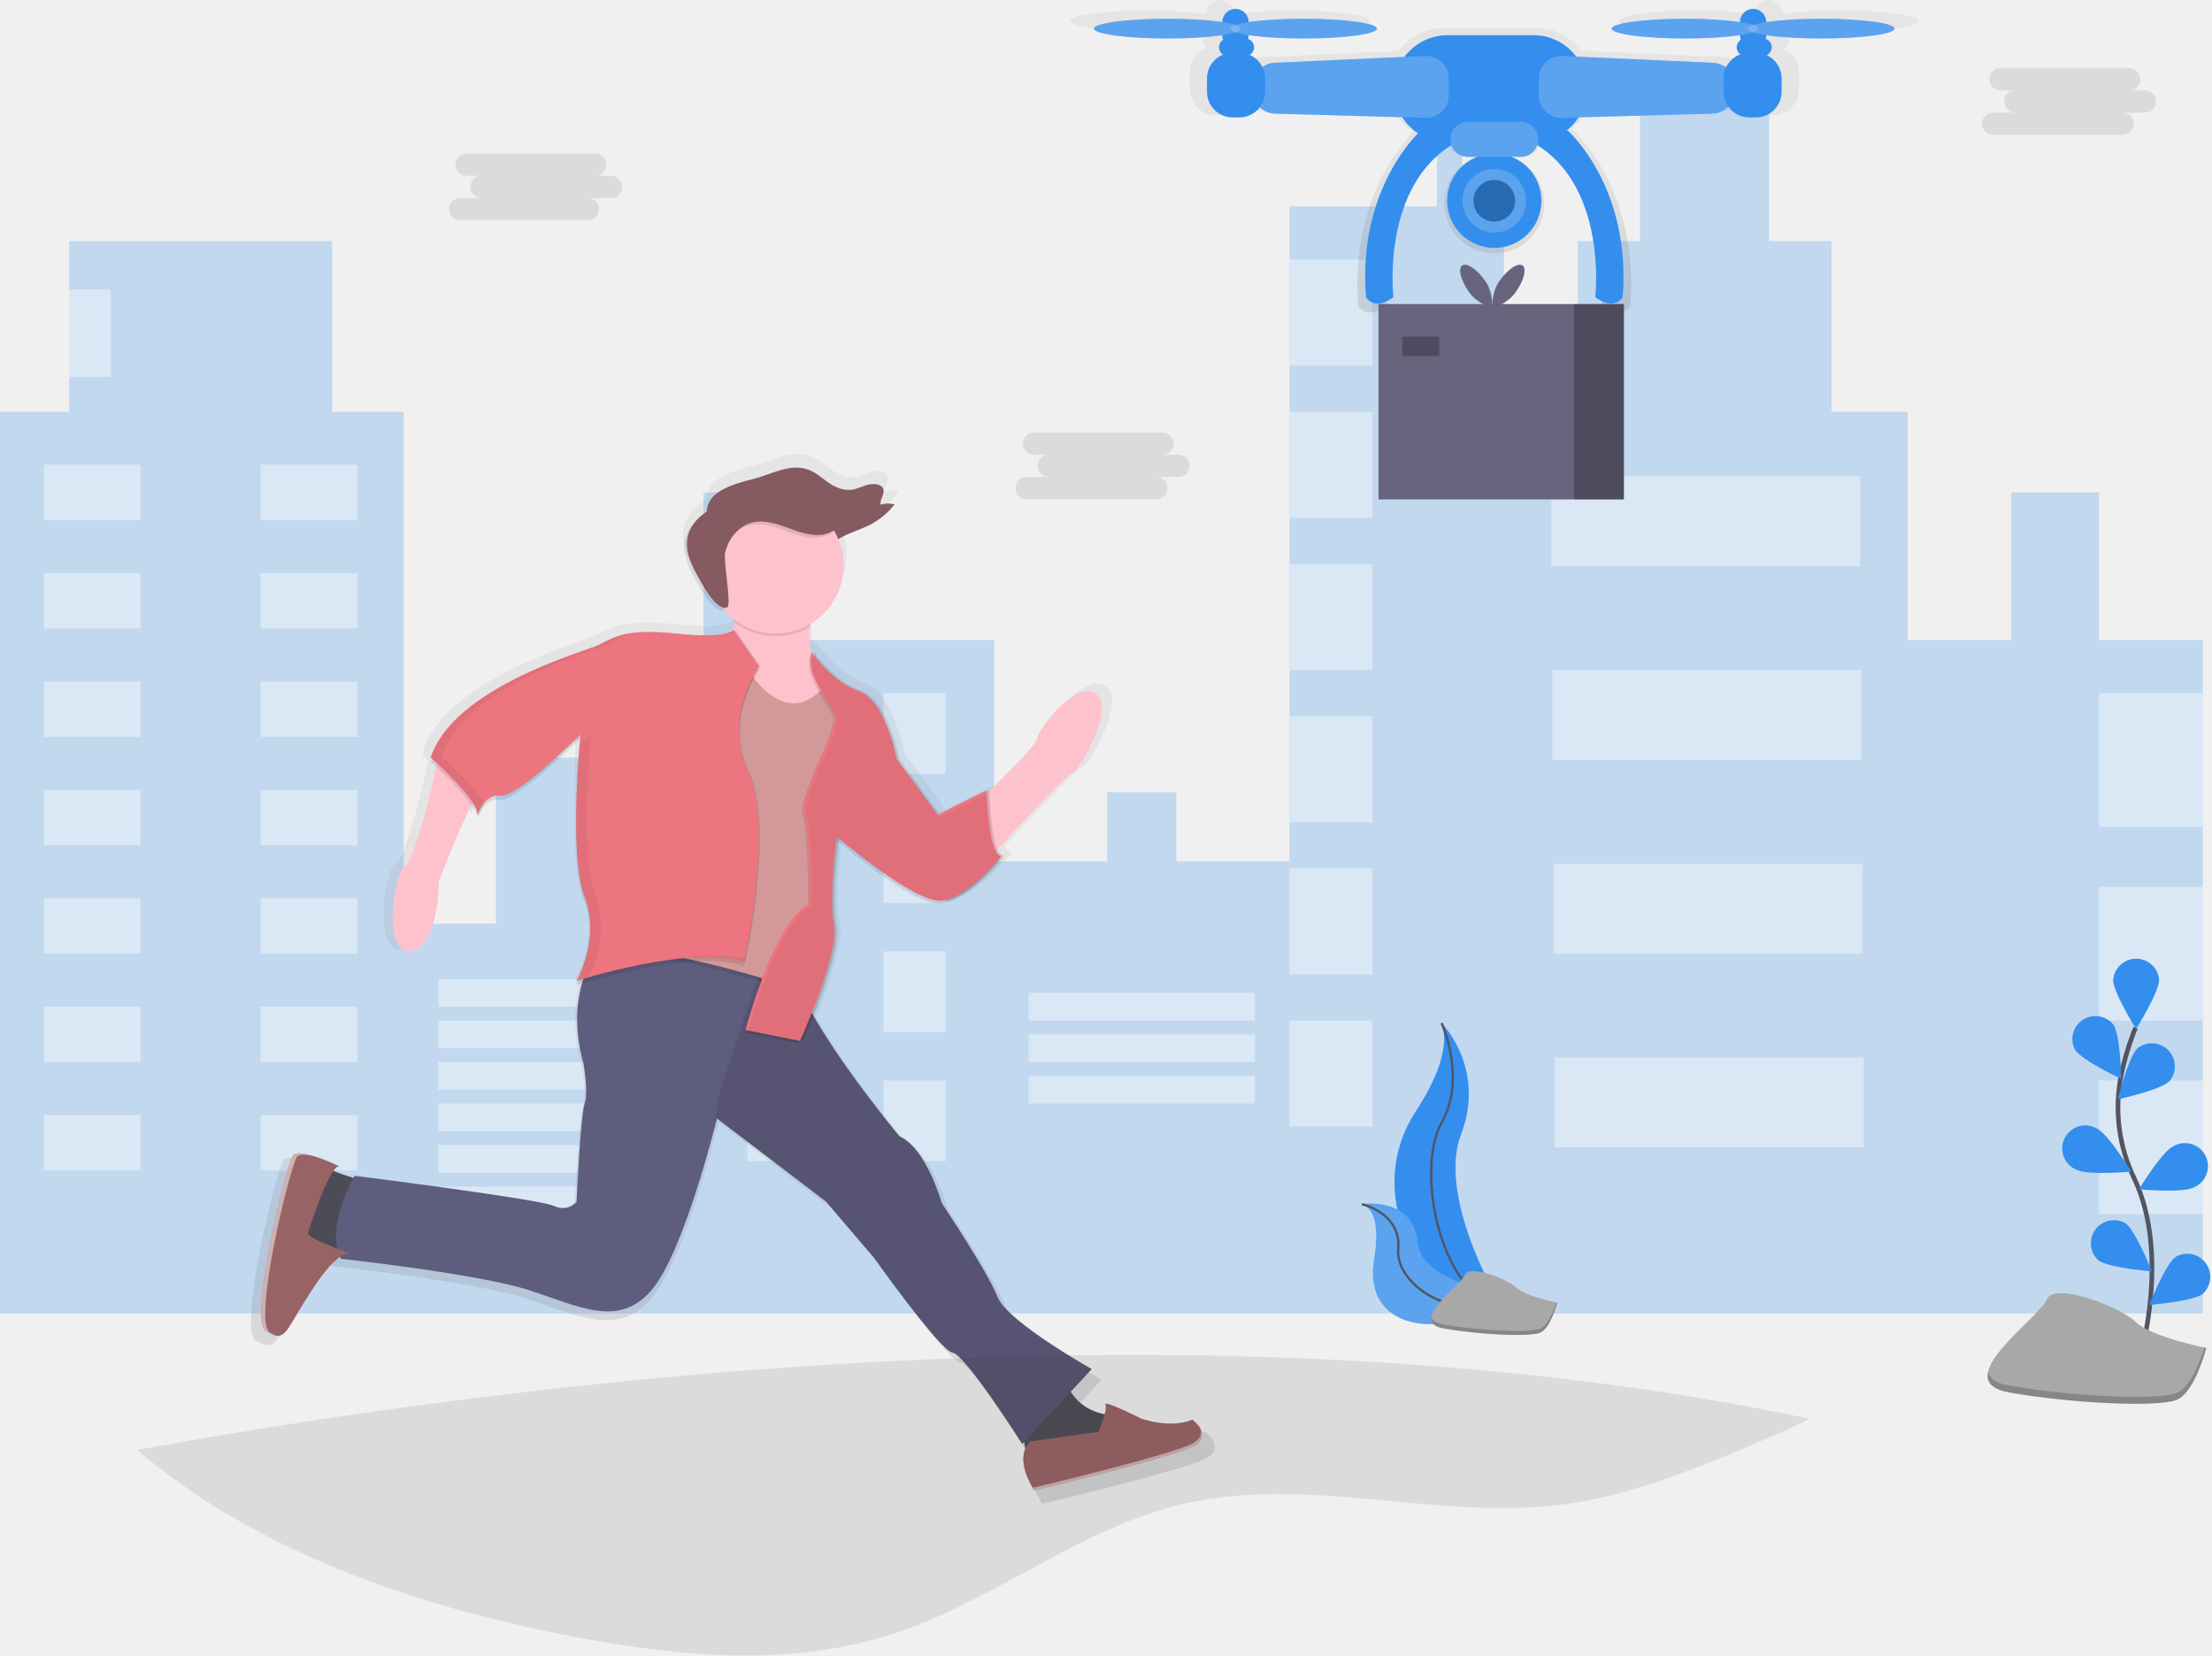
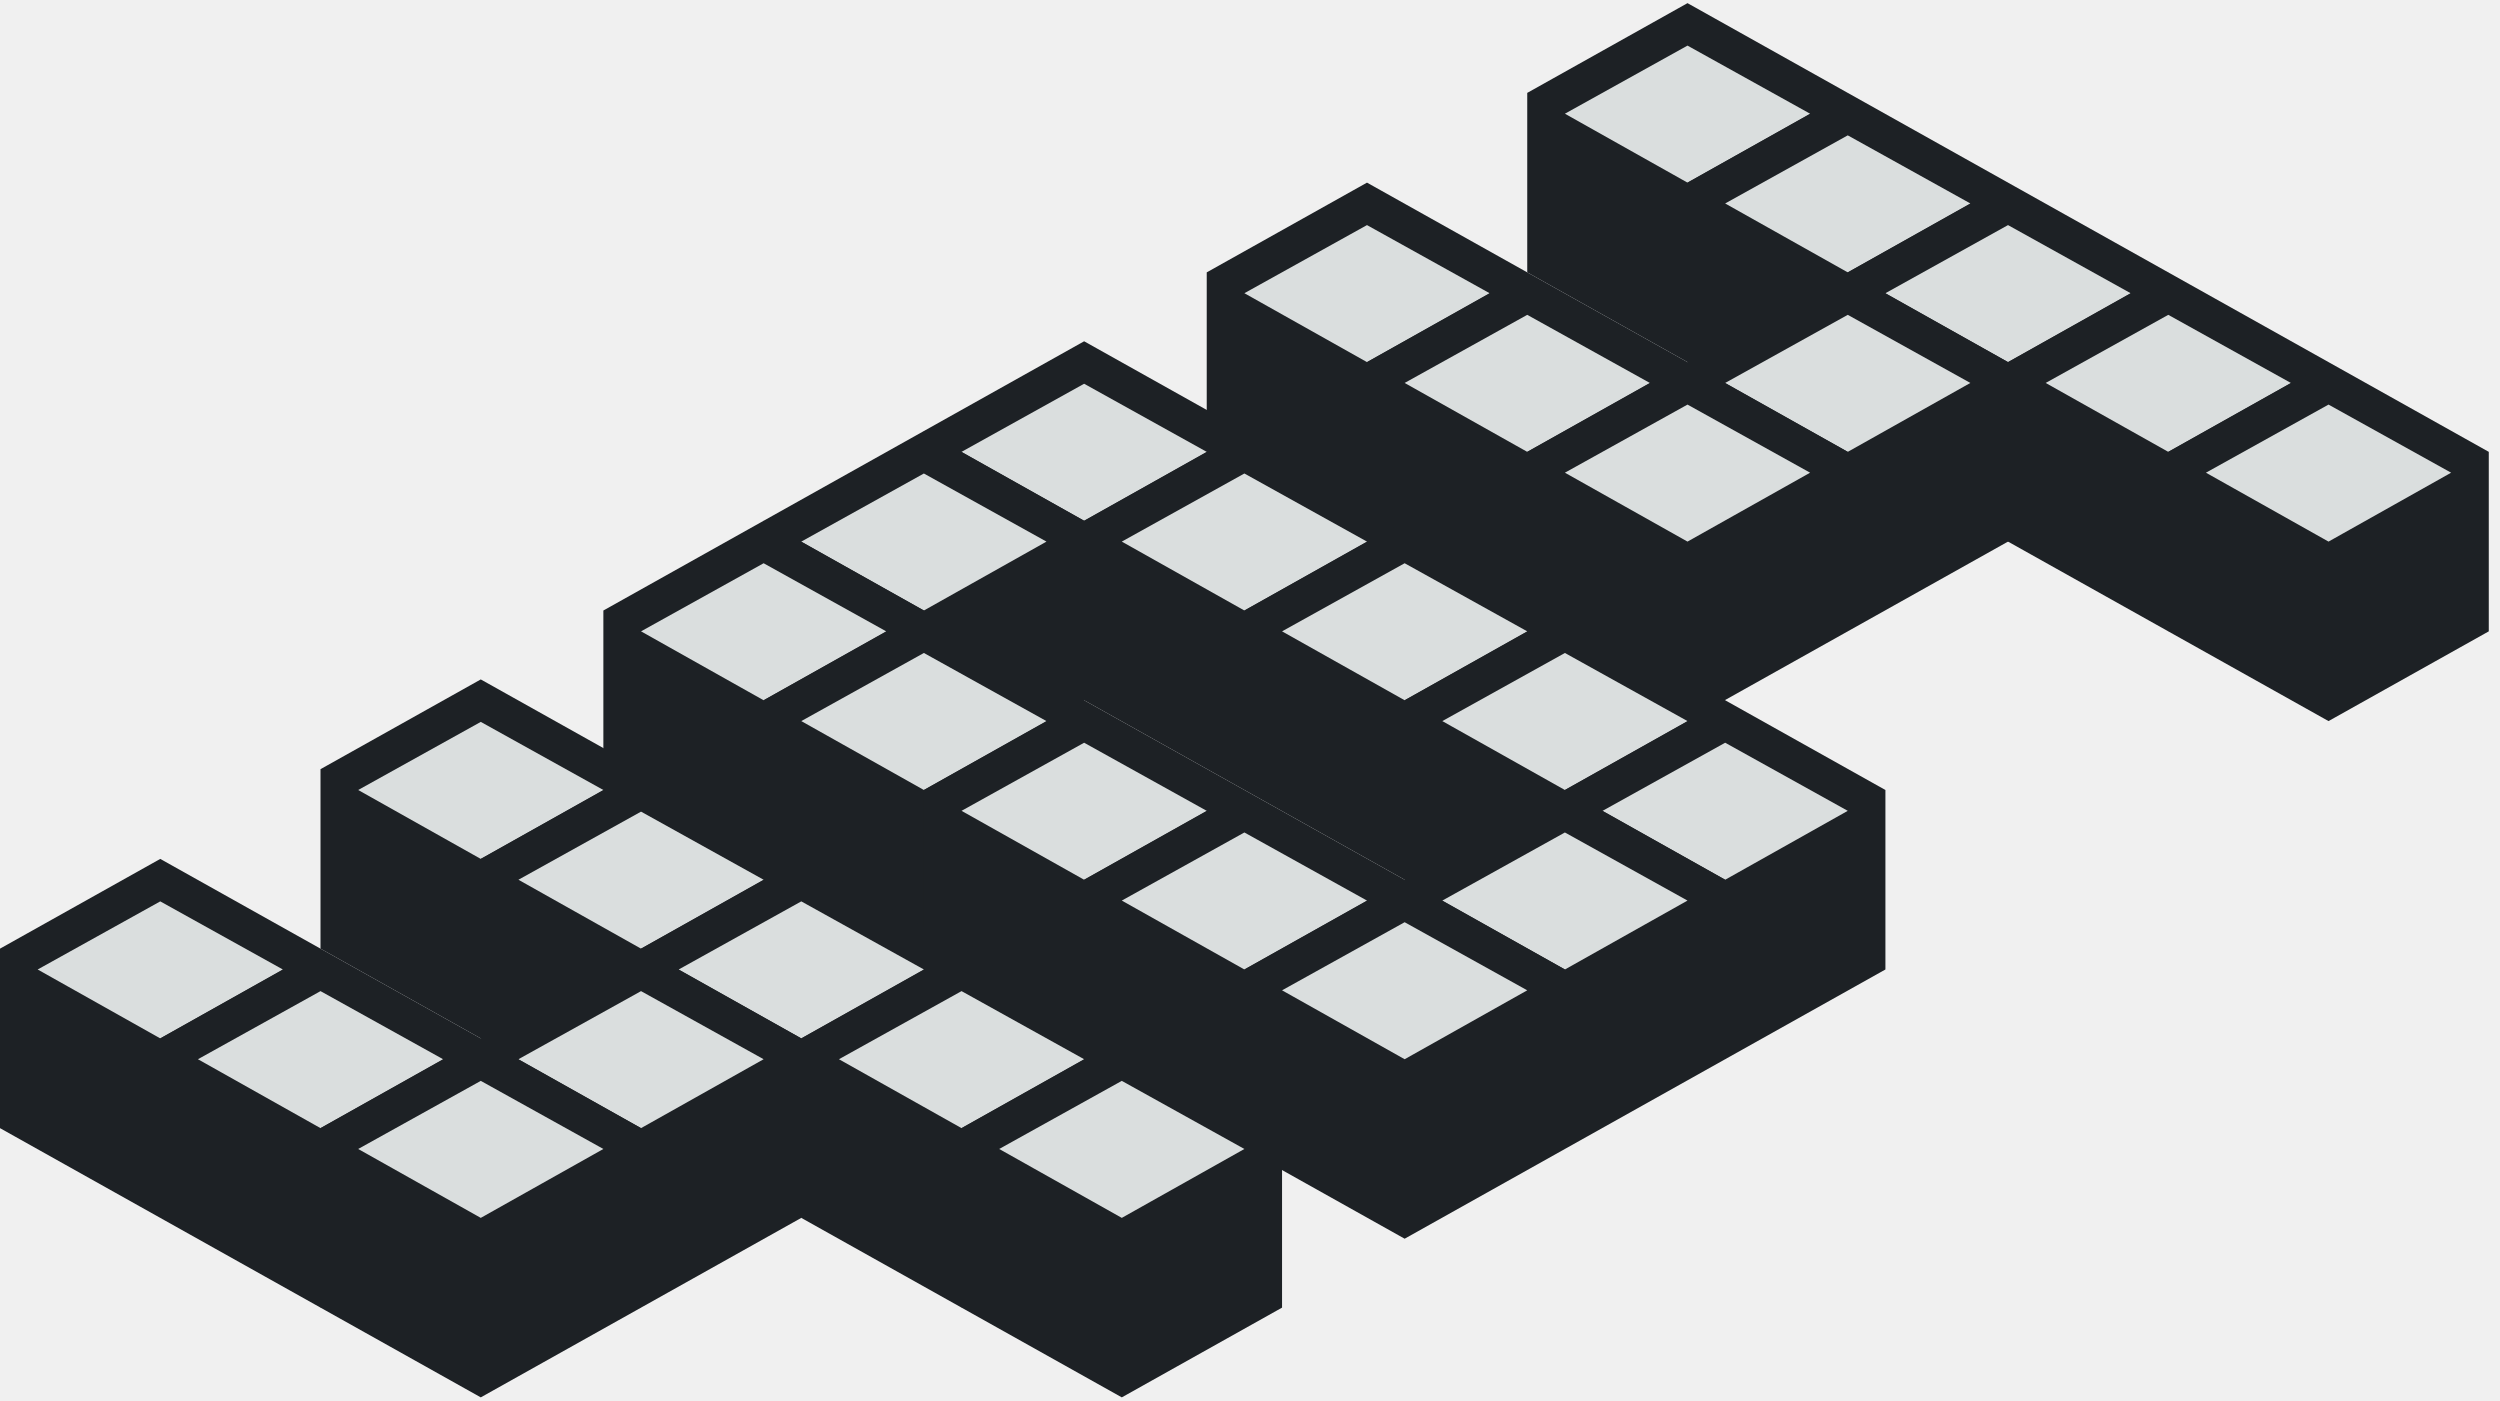
- <svg xmlns="http://www.w3.org/2000/svg" xmlns:xlink="http://www.w3.org/1999/xlink" id="26c346b9-da0c-4941-90c9-e7f7f9ba5ac3" data-name="Layer 1" width="958.98" height="717.78" viewBox="0 0 958.98 717.78">
-   <defs>
-     <linearGradient id="4ef13be0-8e55-4463-b812-64152197208f" x1="768.34" y1="226.6" x2="768.34" y2="91.11" gradientUnits="userSpaceOnUse">
-       <stop offset="0" stop-color="gray" stop-opacity="0.25" />
-       <stop offset="0.54" stop-color="gray" stop-opacity="0.12" />
-       <stop offset="1" stop-color="gray" stop-opacity="0.1" />
-     </linearGradient>
-     <linearGradient id="5bed69c4-1e02-4930-aaf9-54950fab6759" x1="324.42" y1="444.93" x2="324.42" y2="444.59" xlink:href="#4ef13be0-8e55-4463-b812-64152197208f" />
-     <linearGradient id="a88837d3-ccd3-4ab3-a7ec-270b2797a153" x1="437.75" y1="743.35" x2="437.75" y2="288.01" xlink:href="#4ef13be0-8e55-4463-b812-64152197208f" />
-   </defs>
-   <polygon points="910 277.53 910 213.53 872 213.53 872 277.53 827 277.53 827 178.53 794 178.53 794 104.53 767 104.53 767 28.53 711 28.53 711 104.53 684 104.53 684 178.53 652 178.53 652 89.53 634 89.53 634 44.53 623 44.53 623 89.53 559 89.53 559 373.53 510 373.53 510 343.53 480 343.53 480 373.53 431 373.53 431 277.53 343 277.53 343 213.53 305 213.53 305 277.53 303 277.53 303 400.53 263 400.53 263 328.53 215 328.53 215 400.53 175 400.53 175 178.53 144 178.53 144 104.53 30 104.53 30 178.53 0 178.53 0 569.53 175 569.53 303 569.53 431 569.53 559 569.53 652 569.53 827 569.53 955 569.53 955 277.53 910 277.53" fill="#348eed" opacity="0.25" />
-   <rect x="19" y="201.53" width="42" height="24" fill="#fff" opacity="0.4" />
-   <rect x="233.51" y="292.64" width="42" height="24" transform="translate(388.51 518.17) rotate(-180)" fill="#fff" opacity="0.4" />
-   <rect x="19" y="248.53" width="42" height="24" fill="#fff" opacity="0.4" />
-   <rect x="233.51" y="339.64" width="42" height="24" transform="translate(388.51 612.17) rotate(-180)" fill="#fff" opacity="0.4" />
-   <rect x="19" y="295.53" width="42" height="24" fill="#fff" opacity="0.4" />
-   <rect x="233.51" y="386.64" width="42" height="24" transform="translate(388.51 706.17) rotate(-180)" fill="#fff" opacity="0.4" />
-   <rect x="19" y="342.53" width="42" height="24" fill="#fff" opacity="0.4" />
-   <rect x="233.51" y="433.64" width="42" height="24" transform="translate(388.51 800.17) rotate(-180)" fill="#fff" opacity="0.4" />
-   <rect x="19" y="389.53" width="42" height="24" fill="#fff" opacity="0.4" />
-   <rect x="233.51" y="480.64" width="42" height="24" transform="translate(388.51 894.17) rotate(-180)" fill="#fff" opacity="0.4" />
-   <rect x="19" y="436.53" width="42" height="24" fill="#fff" opacity="0.4" />
-   <rect x="233.51" y="527.64" width="42" height="24" transform="translate(388.51 988.17) rotate(-180)" fill="#fff" opacity="0.4" />
-   <rect x="19" y="483.53" width="42" height="24" fill="#fff" opacity="0.4" />
-   <rect x="233.51" y="574.64" width="42" height="24" transform="translate(388.51 1082.17) rotate(-180)" fill="#fff" opacity="0.4" />
-   <rect x="190" y="424.53" width="98" height="12" fill="#fff" opacity="0.4" />
-   <rect x="190" y="442.53" width="98" height="12" fill="#fff" opacity="0.4" />
-   <rect x="190" y="460.53" width="98" height="12" fill="#fff" opacity="0.4" />
-   <rect x="446" y="430.53" width="98" height="12" fill="#fff" opacity="0.4" />
-   <rect x="446" y="448.53" width="98" height="12" fill="#fff" opacity="0.4" />
-   <rect x="446" y="466.53" width="98" height="12" fill="#fff" opacity="0.4" />
-   <rect x="190" y="478.53" width="98" height="12" fill="#fff" opacity="0.4" />
-   <rect x="190" y="496.53" width="98" height="12" fill="#fff" opacity="0.4" />
-   <rect x="190" y="514.53" width="98" height="12" fill="#fff" opacity="0.4" />
-   <rect x="324" y="300.53" width="27" height="35" fill="#fff" opacity="0.4" />
-   <rect x="503.51" y="391.64" width="27" height="35" transform="translate(913.51 727.17) rotate(-180)" fill="#fff" opacity="0.4" />
-   <rect x="324" y="356.53" width="27" height="35" fill="#fff" opacity="0.4" />
-   <rect x="503.51" y="447.64" width="27" height="35" transform="translate(913.51 839.17) rotate(-180)" fill="#fff" opacity="0.4" />
-   <rect x="324" y="412.53" width="27" height="35" fill="#fff" opacity="0.4" />
-   <rect x="503.51" y="503.64" width="27" height="35" transform="translate(913.51 951.17) rotate(-180)" fill="#fff" opacity="0.4" />
-   <rect x="324" y="468.53" width="27" height="35" fill="#fff" opacity="0.4" />
-   <rect x="503.51" y="559.64" width="27" height="35" transform="translate(913.51 1063.17) rotate(-180)" fill="#fff" opacity="0.4" />
-   <rect x="559" y="112.53" width="36" height="46" fill="#fff" opacity="0.4" />
-   <rect x="559" y="178.53" width="36" height="46" fill="#fff" opacity="0.4" />
-   <rect x="559" y="244.53" width="36" height="46" fill="#fff" opacity="0.4" />
-   <rect x="559" y="310.53" width="36" height="46" fill="#fff" opacity="0.4" />
-   <rect x="559" y="376.53" width="36" height="46" fill="#fff" opacity="0.4" />
-   <rect x="559" y="442.53" width="36" height="46" fill="#fff" opacity="0.4" />
-   <rect x="672.5" y="206.53" width="134" height="39" fill="#fff" opacity="0.4" />
-   <rect x="673" y="290.53" width="134" height="39" fill="#fff" opacity="0.4" />
-   <rect x="673.5" y="374.53" width="134" height="39" fill="#fff" opacity="0.4" />
-   <rect x="674" y="458.53" width="134" height="39" fill="#fff" opacity="0.4" />
-   <rect x="30" y="125.53" width="18" height="38" fill="#fff" opacity="0.4" />
-   <rect x="910" y="300.53" width="45" height="58" fill="#fff" opacity="0.4" />
-   <rect x="910" y="384.53" width="45" height="58" fill="#fff" opacity="0.4" />
-   <rect x="910" y="468.53" width="45" height="58" fill="#fff" opacity="0.4" />
-   <path d="M385.19,167.32h-6.88a4.82,4.82,0,1,0,0-9.63H322.58a4.82,4.82,0,0,0,0,9.63h6.88a4.82,4.82,0,1,0,0,9.63h-9.63a4.82,4.82,0,0,0,0,9.63h55.73a4.82,4.82,0,0,0,0-9.63h9.63a4.82,4.82,0,1,0,0-9.63Z" transform="translate(-120.51 -91.11)" fill="#252223" opacity="0.1" />
-   <path d="M631.19,288.32h-6.88a4.82,4.82,0,1,0,0-9.63H568.58a4.82,4.82,0,0,0,0,9.63h6.88a4.82,4.82,0,1,0,0,9.63h-9.63a4.82,4.82,0,1,0,0,9.63h55.73a4.82,4.82,0,1,0,0-9.63h9.63a4.82,4.82,0,1,0,0-9.63Z" transform="translate(-120.51 -91.11)" fill="#252223" opacity="0.1" />
-   <path d="M1050.19,130.32h-6.88a4.82,4.82,0,1,0,0-9.63H987.58a4.82,4.82,0,0,0,0,9.63h6.88a4.82,4.82,0,1,0,0,9.63h-9.63a4.82,4.82,0,1,0,0,9.63h55.73a4.82,4.82,0,1,0,0-9.63h9.63a4.82,4.82,0,1,0,0-9.63Z" transform="translate(-120.51 -91.11)" fill="#252223" opacity="0.1" />
-   <path d="M918.56,95.65a181.12,181.12,0,0,0-25.21,1.52h0a6,6,0,0,0-12.1,0h0a181.12,181.12,0,0,0-25.21-1.52c-18.65,0-33.78,2-33.78,4.54s15.12,4.54,33.78,4.54a181.12,181.12,0,0,0,25.21-1.52h0a6,6,0,0,0,.39,2.13,4,4,0,0,0-.4,6.53,11.17,11.17,0,0,0-6.63,6.1,10.33,10.33,0,0,0-5.8-2.11L806,113.06a24.54,24.54,0,0,0-19.67-9.85H746.79a24.54,24.54,0,0,0-19.78,10l-59.66,2.67a10.33,10.33,0,0,0-5.43,1.83,11.17,11.17,0,0,0-5.81-5.58,4,4,0,0,0-.95-7.19,6,6,0,0,0,.25-1.73h0a181.11,181.11,0,0,0,25.21,1.52c18.65,0,33.78-2,33.78-4.54s-15.12-4.54-33.78-4.54a181.12,181.12,0,0,0-25.21,1.52h0a6,6,0,0,0-6-6h0a6,6,0,0,0-6,6h0a181.12,181.12,0,0,0-25.21-1.52c-18.65,0-33.78,2-33.78,4.54s15.12,4.54,33.78,4.54a181.12,181.12,0,0,0,25.21-1.52h0a6,6,0,0,0,.39,2.13,4,4,0,0,0-.24,6.66,11.14,11.14,0,0,0-7.21,10.41v7.46A11.14,11.14,0,0,0,647.4,141h4.43a11.11,11.11,0,0,0,8.93-4.5,10.33,10.33,0,0,0,6.76,2.77l58.5,1.64a24.7,24.7,0,0,0,7.25,7.39c-5.6,5.69-27.44,30.92-23.92,75.38,0,0,3.53,6.55,12.6,0,0,0-5.8-49.54,26.67-69.94a8.06,8.06,0,0,0,7.61,5.41h4.15a21.68,21.68,0,1,0,15.91,0h4.15a8.06,8.06,0,0,0,7.61-5.41c32.47,20.4,26.67,69.94,26.67,69.94,9.07,6.55,12.6,0,12.6,0,4-50.92-25.21-76.62-25.21-76.62h-.53a24.7,24.7,0,0,0,5.48-6.06l61.58-1.72a10.34,10.34,0,0,0,7.05-3,11.12,11.12,0,0,0,9.14,4.78h4.43a11.14,11.14,0,0,0,11.14-11.14v-7.46a11.14,11.14,0,0,0-6.6-10.17,4,4,0,0,0-.72-7.31,6,6,0,0,0,.25-1.73h0a181.11,181.11,0,0,0,25.21,1.52c18.65,0,33.78-2,33.78-4.54S937.22,95.65,918.56,95.65Z" transform="translate(-120.51 -91.11)" fill="url(#4ef13be0-8e55-4463-b812-64152197208f)" />
-   <circle cx="647.83" cy="87.06" r="20.44" fill="#348eed" />
-   <circle cx="647.83" cy="87.06" r="13.79" fill="#348eed" />
-   <circle cx="647.83" cy="87.06" r="13.79" fill="#f5f5f5" opacity="0.2" />
-   <circle cx="647.83" cy="87.06" r="9.03" fill="#348eed" />
-   <circle cx="647.83" cy="87.06" r="9.03" opacity="0.25" />
-   <path d="M736.48,147.74S708.91,172,712.71,220c0,0,3.33,6.18,11.89,0,0,0-7.13-60.86,40.41-72.27Z" transform="translate(-120.51 -91.11)" fill="#348eed" />
-   <path d="M800.19,147.74S827.77,172,824,220c0,0-3.33,6.18-11.89,0,0,0,7.13-60.86-40.41-72.27Z" transform="translate(-120.51 -91.11)" fill="#348eed" />
-   <rect x="604.32" y="15.26" width="83.68" height="46.36" rx="23.18" ry="23.18" fill="#348eed" />
-   <path d="M738.54,142.22l-65.29-1.83a9.79,9.79,0,0,1-9.52-9.79V128.1a9.79,9.79,0,0,1,9.35-9.78l65.29-2.93a9.79,9.79,0,0,1,10.23,9.78v7.27A9.79,9.79,0,0,1,738.54,142.22Z" transform="translate(-120.51 -91.11)" fill="#348eed" />
-   <path d="M797.66,142.22l65.29-1.83a9.79,9.79,0,0,0,9.52-9.79V128.1a9.79,9.79,0,0,0-9.35-9.78l-65.29-2.93a9.79,9.79,0,0,0-10.23,9.78v7.27A9.79,9.79,0,0,0,797.66,142.22Z" transform="translate(-120.51 -91.11)" fill="#348eed" />
-   <path d="M738.54,142.22l-65.29-1.83a9.79,9.79,0,0,1-9.52-9.79V128.1a9.79,9.79,0,0,1,9.35-9.78l65.29-2.93a9.79,9.79,0,0,1,10.23,9.78v7.27A9.79,9.79,0,0,1,738.54,142.22Z" transform="translate(-120.51 -91.11)" fill="#f5f5f5" opacity="0.2" />
-   <path d="M797.66,142.22l65.29-1.83a9.79,9.79,0,0,0,9.52-9.79V128.1a9.79,9.79,0,0,0-9.35-9.78l-65.29-2.93a9.79,9.79,0,0,0-10.23,9.78v7.27A9.79,9.79,0,0,0,797.66,142.22Z" transform="translate(-120.51 -91.11)" fill="#f5f5f5" opacity="0.2" />
-   <rect x="523.26" y="22.87" width="25.2" height="28.05" rx="11.17" ry="11.17" fill="#348eed" />
-   <rect x="747.2" y="22.87" width="25.2" height="28.05" rx="11.17" ry="11.17" fill="#348eed" />
-   <rect x="528.49" y="16.69" width="15.21" height="7.61" rx="3.8" ry="3.8" fill="#348eed" />
-   <rect x="529.92" y="3.85" width="11.41" height="17.12" rx="5.71" ry="5.71" fill="#348eed" />
-   <ellipse cx="506.14" cy="12.41" rx="31.86" ry="4.28" fill="#348eed" />
-   <ellipse cx="565.1" cy="12.41" rx="31.86" ry="4.28" fill="#348eed" />
-   <rect x="752.9" y="16.69" width="15.21" height="7.61" rx="3.8" ry="3.8" fill="#348eed" />
-   <rect x="754.33" y="3.85" width="11.41" height="17.12" rx="5.71" ry="5.71" fill="#348eed" />
-   <ellipse cx="730.56" cy="12.41" rx="31.86" ry="4.28" fill="#348eed" />
-   <ellipse cx="789.51" cy="12.41" rx="31.86" ry="4.28" fill="#348eed" />
-   <ellipse cx="506.14" cy="12.41" rx="31.86" ry="4.28" fill="#f5f5f5" opacity="0.2" />
-   <ellipse cx="565.1" cy="12.41" rx="31.86" ry="4.28" fill="#f5f5f5" opacity="0.2" />
-   <ellipse cx="730.56" cy="12.41" rx="31.86" ry="4.28" fill="#f5f5f5" opacity="0.2" />
-   <ellipse cx="789.51" cy="12.41" rx="31.86" ry="4.28" fill="#f5f5f5" opacity="0.2" />
-   <rect x="628.81" y="52.82" width="38.04" height="15.21" rx="7.61" ry="7.61" fill="#348eed" />
-   <rect x="628.81" y="52.82" width="38.04" height="15.21" rx="7.61" ry="7.61" fill="#f5f5f5" opacity="0.2" />
-   <polygon points="682.36 131.85 597.65 131.85 597.65 216.56 682.36 216.56 704 216.56 704 131.85 682.36 131.85" fill="#67647e" />
-   <rect x="682.36" y="131.85" width="21.65" height="84.71" opacity="0.25" />
-   <rect x="608" y="145.97" width="16" height="8.47" opacity="0.25" />
-   <path d="M764.45,213c3.6,5.1,3,11.67,3,11.67s-6.38-1.69-10-6.79-5-10.32-3-11.67S760.85,207.89,764.45,213Z" transform="translate(-120.51 -91.11)" fill="#67647e" />
-   <path d="M770.54,213c-3.6,5.1-3,11.67-3,11.67s6.38-1.69,10-6.79,5-10.32,3-11.67S774.14,207.89,770.54,213Z" transform="translate(-120.51 -91.11)" fill="#67647e" />
-   <path d="M324.48,444.59l-.11.34A2,2,0,0,0,324.48,444.59Z" transform="translate(-120.51 -91.11)" fill="url(#5bed69c4-1e02-4930-aaf9-54950fab6759)" />
-   <path d="M646.39,721.2c.07-.1.14-.19.19-.29l.11-.21c.05-.1.11-.19.15-.29l.08-.21c0-.1.08-.2.11-.3s0-.13.05-.2.05-.2.07-.31,0-.12,0-.19,0-.21,0-.32,0-.11,0-.17,0-.22,0-.33,0-.1,0-.15,0-.23,0-.34l0-.13c0-.12,0-.24-.08-.36l0-.11c0-.13-.08-.25-.12-.38l0-.08q-.07-.2-.16-.39l0-.06q-.09-.21-.2-.41l0,0-.24-.43h0a14.8,14.8,0,0,0-3.43-3.72c-10.31,4.25-23-.61-23-.61s-17-8.49-15.77-6.07c.41.82.2,2.45-.26,4.27-8.14-1.71-12.63-6.08-15.07-10l9.27-10s-37.61-21.23-41.85-32.15-24.87-41.85-24.87-41.85-6.67-24.26-18.8-29.72c0,0-24.19-28.9-38.32-53.68,5-12.49,12-32,10.42-40.33-2-10.38.07-30,.9-36.94,6.71,5.6,34,27.77,44.59,27.24,3.81-.19,7.91-2.23,11.76-4.95,9.16-5.8,17.36-16.28,17.36-16.28-1.24.12-2.25-1-3.07-2.9,10.13-11,31.11-33.64,33.4-34.1,3-.61,19.41-29.11,10.31-35.18s-25.47,15.77-26.08,20c-.41,2.88-13.1,15.52-21.22,23.36,0-.2,0-.31,0-.31l-1.2.6c0-.38,0-.6,0-.6l-20.95,10.47-17.87-24.42s-4.85-26.08-17-30.33S474.48,370,474.48,370a12.49,12.49,0,0,0-.27,1.29c-.61-.81-.94-1.29-.94-1.29s0,.11-.08.29a31.91,31.91,0,0,1-.69-11.42l.17-.1c.07-.47.15-.92.23-1.35a30.35,30.35,0,0,0,12.29-37.59c3.09-2.16,7.57-3.5,11.38-5.14a33.38,33.38,0,0,0,13.69-10.35,12.07,12.07,0,0,0-6.34.13c-.26-2.81,3-6,.46-8.14-1.56-1.33-4.47-1.21-6.69-.55s-4.25,1.74-6.61,2c-4.11.5-8-1.49-10.93-3.64s-5.69-4.67-9.61-5.69c-7.79-2-15.51,2.61-23.33,4.57-12.56,3.14-20,6.5-20.61,14.5a26,26,0,0,0-4.44,3.77,16.55,16.55,0,0,0-5.32,9c-1.06,5.44,1.14,11,3.8,15.84,1.51,2.77,8.77,17.12,13.7,15.23a30.5,30.5,0,0,0,4.54,4.25c-.16,1.65-.39,3.32-.65,5a11.28,11.28,0,0,1-3.57,1.23,42.93,42.93,0,0,1-8.23.72,120.44,120.44,0,0,1-12.91-.79,109,109,0,0,0-12.55-.72,61.25,61.25,0,0,0-6.26.3l-.32,0-1.24.15-.19,0-1.35.22-.15,0-1.1.22-.25.05-1.12.27h0l-1.1.31-.18.05-.86.27-.19.06c-.65.22-1.26.46-1.84.7l-.18.08-.72.31-.13.06-.81.38-.07,0-.7.35-.17.09-.68.35,0,0-.86.45-.52.27-.24.13-.71.36c-6.07,3-64.9,18.8-75.21,50.34l.21.19,0,0,.23.21c-.17.46-.34.92-.49,1.38,0,0,1,.9,2.56,2.36-2.77,12.06-10.19,42.88-14.09,44.34-4.85,1.82-10.31,38.82,2.43,37.61s12.74-30.93,12.74-30.93,8.4-22.52,14.59-33.95a15.94,15.94,0,0,1,2.43,4.71l0,.13,0-.12a3.41,3.41,0,0,1,.07,1.6c.6-1.76,3.71-9.84,10.2-8.76,6.93,1.16,33.11-24.63,35.59-27.1-.06.67-.14,1.51-.22,2.48h0v0c0,.57-.1,1.18-.15,1.84l0,.21,0,.5,0,.33,0,.51,0,.36,0,.51,0,.46-.05.75,0,.61,0,.43,0,.61,0,.41,0,.64,0,.43,0,.7,0,.4-.07,1.1v.15l-.06,1,0,.35,0,.84,0,.4,0,.86,0,.36-.05,1v.2q0,.65-.06,1.31v.08q0,.6-.05,1.2v.35l0,1,0,.4q0,.5,0,1v.34q0,1.37-.09,2.77v.2q0,.59,0,1.18v.36q0,.53,0,1.06v.37q0,.58,0,1.17v.23q0,1.43,0,2.88c0,.1,0,.2,0,.31q0,.56,0,1.12,0,.19,0,.39,0,.53,0,1.07c0,.1,0,.2,0,.3,0,13.23.81,26.7,3.78,34.38a37.78,37.78,0,0,1,2.48,12.92,52.73,52.73,0,0,1-6.12,22.87h0l.71-.22-.13.23.39-.12c-.6,1.25-1,1.94-1,1.94s.88-.28,2.45-.74c-2.24,7.9-3.73,20.06.58,35.32,0,0,2.43,13.34.61,18.2s-3.64,43.67-3.64,43.67-3.64,4.85-10.31,1.82-88.55-13.34-88.55-13.34-.19.33-.51.92c-2.52-.79-6.15-2-8.8-3.11,1-1.38,1.89-2.17,2.64-2.06,0,0-4.37-2.11-9.13-3.78h0l-.87-.3h0l-.85-.28-.06,0-.81-.25-.09,0-.74-.21-.15,0-.7-.18-.18,0-.67-.15-.19,0-.6-.12-.23,0-.54-.09-.26,0-.49-.06-.27,0-.46,0h-.93l-.37,0-.24,0-.33.07-.22,0-.28.1-.2.07a2.36,2.36,0,0,0-.26.15l-.15.09a1.88,1.88,0,0,0-.33.31c-3,3.64-20,73.39-12.13,78.24l.68.41.28.16.36.2.35.18.25.13.38.18.19.09.39.17.14.06.4.15.09,0,.41.13h.05c4.4,1.19,5.86-2.88,11.19-11.6,5.22-8.54,11.93-19.31,17.79-23.3.13.29.26.58.4.86,0,0,61.26,6.67,83.7,14s40,17,54.59,0c13.06-15.23,26.11-64.62,28.66-74.63h0v0l.38-1.5h0l0-.13v-.13l48.52,37,21.23,24.87s29.72,41.85,35.18,42.46S567,722.73,567,722.73l.92-1c.22,1.11.39,2.13.52,3-2,4.81-.15,10.61,1.67,14.43h0l.08.16.21.42.11.22.2.39.1.19.21.4.11.19.16.29.08.15.21.36.09.15.13.21.07.12.16.26.06.1.1.15,0,.07.1.16,0,0,.06.08v0l0,0s63.69-15.16,71.57-20c.25-.15.48-.31.7-.47l.2-.16.4-.32.2-.19.31-.29.18-.21.24-.28Z" transform="translate(-120.51 -91.11)" fill="url(#a88837d3-ccd3-4ab3-a7ec-270b2797a153)" />
-   <path d="M276.5,602.74s-14.18-4.14-14.77-5.91-12.41,32.49-12.41,32.49l11.82,8.27s12.41-7.09,18.91-5.91S276.5,602.74,276.5,602.74Z" transform="translate(-120.51 -91.11)" fill="#4c4c56" />
-   <path d="M581.94,687.22s1.77,16,21.27,17.72-13,16-13,16l-24.81,1.77s-.59-10-4.73-17.72S581.94,687.22,581.94,687.22Z" transform="translate(-120.51 -91.11)" fill="#4c4c56" />
-   <path d="M376.94,507.62s-11.22,17.13-3.54,44.31c0,0,2.36,13,.59,17.72s-3.54,42.54-3.54,42.54-3.54,4.73-10,1.77-86.25-13-86.25-13-13,22.45-5.91,36c0,0,59.67,6.5,81.53,13.59s39,16.54,53.17,0,28.36-74.44,28.36-74.44l47.26,36,20.68,24.22s28.95,40.76,34.27,41.35,30.13,39.58,30.13,39.58l30.13-32.49S557.13,664.18,553,653.54s-24.22-40.76-24.22-40.76-6.5-23.63-18.31-28.95c0,0-42.54-50.81-46.67-74.44S392.89,497,392.89,497Z" transform="translate(-120.51 -91.11)" fill="#5f5d7e" />
-   <path d="M596.71,712s4.14-9.45,3-11.82S615,706.12,615,706.12s12.41,4.73,22.45.59c0,0,8.86,6.5,1.18,11.22s-69.71,19.5-69.71,19.5-9.45-13.59-1.77-21.27Z" transform="translate(-120.51 -91.11)" fill="#986365" />
-   <path d="M553,653.54c-4.14-10.63-24.22-40.76-24.22-40.76s-6.5-23.63-18.31-28.95c0,0-42.54-50.81-46.67-74.44-.85-4.87-4.37-8.26-9.41-10.57l-8.24,24.75-11.25,33.8c-2.17,6.52-4.23,13.79-4,20.53.29-1.12.44-1.74.44-1.74l47.26,36,20.68,24.22s28.95,40.76,34.27,41.35,30.13,39.58,30.13,39.58l30.13-32.49S557.13,664.18,553,653.54Z" transform="translate(-120.51 -91.11)" opacity="0.1" />
-   <path d="M473.23,355.79s-5,12.7,1.48,24.52-2.66,32.79-8.57,34-29.54-14.18-31.31-24.22,7.68-30.72,3-44.31Z" transform="translate(-120.51 -91.11)" fill="#fdc2cc" />
-   <path d="M441.33,377.65s18.31,37.22,38.4,10.63c0,0,20.09,40.76,13.59,47.26A136.22,136.22,0,0,1,478.55,448l-10.63,74.44s-60.26-20.68-85.66-17.13l39-93.34Z" transform="translate(-120.51 -91.11)" opacity="0.1" />
-   <path d="M441.33,375.88s18.31,37.22,38.4,10.63c0,0,20.09,40.76,13.59,47.26a136.22,136.22,0,0,1-14.77,12.41l-10.63,74.44s-60.26-20.68-85.66-17.13l39-93.34Z" transform="translate(-120.51 -91.11)" fill="#d39999" />
-   <path d="M310.77,419s-10,46.08-14.77,47.85-10,37.81,2.36,36.63,12.41-30.13,12.41-30.13,13-34.86,18.31-39S310.77,419,310.77,419Z" transform="translate(-120.51 -91.11)" fill="#fdc2cc" />
-   <path d="M542.95,440.27s26.59-24.81,27.18-28.95,16.54-25.4,25.4-19.5-7.09,33.67-10,34.27-37.81,39-37.81,39Z" transform="translate(-120.51 -91.11)" fill="#fdc2cc" />
-   <path d="M438.67,366.13s-3.25,3.84-25.11,1.48-27.18,1.77-33.08,4.73-63.21,18.31-73.26,49c0,0,22.45,20.09,20.09,25.4,0,0,3-10,10-8.86s34.86-26.59,34.86-26.59-5.32,52,1.77,70.3-3.54,36.63-3.54,36.63,50.22-16,72.67-8.27c0,0,13-58.49,1.77-82.12s4.73-46.08,4.73-46.08Z" transform="translate(-120.51 -91.11)" opacity="0.1" />
-   <path d="M439.26,364.36s-3.25,3.84-25.11,1.48-27.18,1.77-33.08,4.73-63.21,18.31-73.26,49c0,0,22.45,20.09,20.09,25.4,0,0,3-10,10-8.86s34.86-26.59,34.86-26.59-5.32,52,1.77,70.3S371,516.48,371,516.48s50.22-16,72.67-8.27c0,0,13-58.49,1.77-82.12S450.19,380,450.19,380Z" transform="translate(-120.51 -91.11)" opacity="0.1" />
-   <path d="M438.67,364.36s-3.25,3.84-25.11,1.48-27.18,1.77-33.08,4.73-63.21,18.31-73.26,49c0,0,22.45,20.09,20.09,25.4,0,0,3-10,10-8.86s34.86-26.59,34.86-26.59-5.32,52,1.77,70.3-3.54,36.63-3.54,36.63,50.22-16,72.67-8.27c0,0,13-58.49,1.77-82.12S449.6,380,449.6,380Z" transform="translate(-120.51 -91.11)" fill="#ec7580" />
-   <path d="M471.76,375s8.57,12.7,20.38,16.84,16.54,29.54,16.54,29.54l17.72,24.22L547.67,435s.59,28.95,6.5,28.36c0,0-14.77,18.91-26.59,19.5S482.69,455,482.69,455s-3.54,26-1.18,38.4-14.77,50.22-14.77,50.22l-23.63-4.73s12.41-47.26,27.77-54.94c0,0,0-31.9-2.36-39.58s15.36-36.63,13-42.54c-1.33-3.31-6.53-10.4-9.16-16.84A16.85,16.85,0,0,1,471.76,375Z" transform="translate(-120.51 -91.11)" opacity="0.1" />
-   <path d="M473.53,373.81s8.57,12.7,20.38,16.84,16.54,29.54,16.54,29.54l17.72,24.22,21.27-10.63s.59,28.95,6.5,28.36c0,0-14.77,18.91-26.59,19.5s-44.9-27.77-44.9-27.77-3.54,26-1.18,38.4-14.77,50.22-14.77,50.22l-23.63-4.73s12.41-47.26,27.77-54.94c0,0,0-31.9-2.36-39.58s15.36-36.63,13-42.54c-1.33-3.31-6.53-10.4-9.16-16.84A16.85,16.85,0,0,1,473.53,373.81Z" transform="translate(-120.51 -91.11)" opacity="0.1" />
-   <path d="M472.35,373.81s8.57,12.7,20.38,16.84,16.54,29.54,16.54,29.54L527,444.41l21.27-10.63s.59,28.95,6.5,28.36c0,0-14.77,18.91-26.59,19.5s-44.9-27.77-44.9-27.77-3.54,26-1.18,38.4-14.77,50.22-14.77,50.22l-23.63-4.73s12.41-47.26,27.77-54.94c0,0,0-31.9-2.36-39.58s15.36-36.63,13-42.54c-1.33-3.31-6.53-10.4-9.16-16.84A16.85,16.85,0,0,1,472.35,373.81Z" transform="translate(-120.51 -91.11)" fill="#ec7580" />
-   <path d="M473.35,374.81s8.57,12.7,20.38,16.84,16.54,29.54,16.54,29.54L528,445.41l21.27-10.63s.59,28.95,6.5,28.36c0,0-14.77,18.91-26.59,19.5s-44.9-27.77-44.9-27.77-3.54,26-1.18,38.4-14.77,50.22-14.77,50.22l-23.63-4.73s12.41-47.26,27.77-54.94c0,0,0-31.9-2.36-39.58s15.36-36.63,13-42.54c-1.33-3.31-6.53-10.4-9.16-16.84A16.85,16.85,0,0,1,473.35,374.81Z" transform="translate(-120.51 -91.11)" opacity="0.05" />
-   <path d="M267.64,596.83s-17.13-8.27-20.09-4.73-19.5,71.48-11.82,76.21,8.27,1.18,14.77-9.45,15.36-24.81,21.86-24.22c0,0-18.91-6.5-18.31-8.86S263.51,596.24,267.64,596.83Z" transform="translate(-120.51 -91.11)" fill="#986365" />
-   <path d="M438.86,361a29.53,29.53,0,0,0,32.92,1.85,29.93,29.93,0,0,1,1.46-5.9l-35.45-10C439.25,351.12,439.35,356,438.86,361Z" transform="translate(-120.51 -91.11)" opacity="0.1" />
-   <path d="M460.78,337.89c7.2.62,16-.73,18.65-5.63.77-1.41.93-3,1.71-4.37,2.26-4.06,8.72-5.72,13.91-8a32.51,32.51,0,0,0,13.33-10.08,11.76,11.76,0,0,0-6.18.13c-.25-2.73,2.9-5.85.45-7.93-1.52-1.29-4.35-1.17-6.52-.53s-4.13,1.69-6.44,2c-4,.49-7.79-1.45-10.65-3.55s-5.54-4.55-9.36-5.54c-7.58-2-15.11,2.55-22.72,4.45-15.61,3.91-23.18,8.15-18.94,21.72C431.16,330.61,447.68,336.76,460.78,337.89Z" transform="translate(-120.51 -91.11)" fill="#865a61" />
-   <circle cx="336.18" cy="245.18" r="29.54" fill="#fdc2cc" />
-   <path d="M433.73,331.79c1.43-5.8,5.56-11.21,11.31-12.82,4.89-1.37,10.09.12,14.87,1.85s9.65,3.75,14.72,3.45,10.39-3.8,10.77-8.86a4.24,4.24,0,0,0-.37-2.29,5.63,5.63,0,0,0-2.11-2c-7.43-4.74-15.88-8.47-24.69-8.33-7.25.12-14.18,2.84-20.92,5.52-8.5,3.38-18.17,8.11-19.92,17.09-1,5.3,1.11,10.69,3.7,15.43,1.5,2.74,8.76,17.12,13.56,14.75C436.59,354.66,432.81,335.51,433.73,331.79Z" transform="translate(-120.51 -91.11)" opacity="0.1" />
-   <path d="M434.91,330.61c1.43-5.8,5.56-11.21,11.31-12.82,4.89-1.37,10.09.12,14.87,1.85s9.65,3.75,14.72,3.45,10.39-3.8,10.77-8.86a4.24,4.24,0,0,0-.37-2.29,5.63,5.63,0,0,0-2.11-2c-7.43-4.74-15.88-8.47-24.69-8.33-7.25.12-14.18,2.84-20.92,5.52-8.5,3.38-18.17,8.11-19.92,17.09-1,5.3,1.11,10.69,3.7,15.43,1.5,2.74,8.76,17.12,13.56,14.75C437.77,353.48,434,334.33,434.91,330.61Z" transform="translate(-120.51 -91.11)" fill="#865a61" />
-   <path d="M237.51,668.91c-7.68-4.73,8.86-72.67,11.82-76.21,1.29-1.55,5.31-.84,9.42.46-4.66-1.63-9.71-2.83-11.19-1-3,3.54-19.5,71.48-11.82,76.21a13.93,13.93,0,0,0,4.28,1.95A21.65,21.65,0,0,1,237.51,668.91Z" transform="translate(-120.51 -91.11)" fill="#fff" opacity="0.5" />
-   <path d="M640.81,710.34c.8,2,.56,4.39-2.75,6.42-7.68,4.73-69.71,19.5-69.71,19.5a29.62,29.62,0,0,1-1.69-2.87,31.57,31.57,0,0,0,2.28,4.05s62-14.77,69.71-19.5C642.62,715.5,642.17,712.58,640.81,710.34Z" transform="translate(-120.51 -91.11)" fill="#fff" opacity="0.5" />
-   <g opacity="0.05">
-     <path d="M330.47,439.08C325.56,431.18,312,419,312,419c10-30.72,67.35-46.08,73.26-49,3.26-1.63,6.34-3.62,12.12-4.68-9,.66-12.79,3.24-16.84,5.27-5.91,3-63.21,18.31-73.26,49,0,0,21.58,19.31,20.19,25.07A18.49,18.49,0,0,1,330.47,439.08Z" transform="translate(-120.51 -91.11)" />
-     <path d="M327.42,444.67l-.11.33A1.91,1.91,0,0,0,327.42,444.67Z" transform="translate(-120.51 -91.11)" />
-     <path d="M439.35,365.33l-.68-1s-.75.88-3.93,1.54A34.47,34.47,0,0,0,439.35,365.33Z" transform="translate(-120.51 -91.11)" />
-     <path d="M338,436.17a7.88,7.88,0,0,0,2.58-.7A6.42,6.42,0,0,0,338,436.17Z" transform="translate(-120.51 -91.11)" />
-     <path d="M414.86,506.88c10.57-1.16,20.89-1.18,28.24,1.33,0,0,.14-.62.37-1.73C435.41,504.91,425.06,505.46,414.86,506.88Z" transform="translate(-120.51 -91.11)" />
-     <path d="M375.68,514.93c2-4,9.17-19.82,3-35.67-7.09-18.31-1.77-70.3-1.77-70.3s-2,2-5.12,5c-1.09,12.89-3.67,50.84,2.17,65.93,7.09,18.31-3.54,36.63-3.54,36.63S372.39,515.86,375.68,514.93Z" transform="translate(-120.51 -91.11)" />
+ <svg xmlns="http://www.w3.org/2000/svg" width="312">
+   <g id="group-1-cube-1">
+     <path fill="#1D2125" d="M210.6 0l-20 11.2v22.4l20 11.2 20-11.2V11.2L210.6 0z" />
+     <path fill="#DADEDE" d="M210.6 5.3l-15.3 8.5 15.3 8.6 15.3-8.6-15.3-8.5" />
  </g>
-   <path d="M905.08,706.34c-7.12,3.67-14.58,6.84-21.94,10-27.19,11.48-54.79,23.06-84,27-54.82,7.39-111.44-12.62-165.33-.17-45.15,10.42-82.49,42.35-126.6,56.57-20.51,6.61-41.85,9.2-63.38,9.2H441q-4-.05-7.94-.2c-21.83-.82-43.75-4.05-65.15-8.18-67.57-13-136.34-36.83-188-80.7C330.34,692.33,640.19,650.15,905.08,706.34Z" transform="translate(-120.51 -91.11)" fill="#252223" opacity="0.1" />
-   <path d="M745.48,534.72s19.42,19.42,8.46,48.24,18.8,76.75,18.8,76.75l-.91-.15c-39.89-7-59.71-52.66-37.53-86.55C742.54,560.4,749.31,545.62,745.48,534.72Z" transform="translate(-120.51 -91.11)" fill="#348eed" />
-   <path d="M745.48,534.72s11,23.81,0,43.23-1.88,73.93,27.25,81.76" transform="translate(-120.51 -91.11)" fill="none" stroke="#535461" stroke-miterlimit="10" />
-   <path d="M710.89,613.27s22.16-3.53,24.18,16.33,42.62,22.61,42.62,22.61l-.76.51c-33.52,22-65.56,14-60.73-15.2C718,626.66,717.84,615.75,710.89,613.27Z" transform="translate(-120.51 -91.11)" fill="#348eed" />
-   <path d="M710.89,613.27s22.16-3.53,24.18,16.33,42.62,22.61,42.62,22.61l-.76.51c-33.52,22-65.56,14-60.73-15.2C718,626.66,717.84,615.75,710.89,613.27Z" transform="translate(-120.51 -91.11)" fill="#f5f5f5" opacity="0.2" />
-   <path d="M710.89,613.27s17.2,3.78,15.79,19.42,25.55,34.39,51,19.53" transform="translate(-120.51 -91.11)" fill="none" stroke="#535461" stroke-miterlimit="10" />
-   <path d="M795.6,656s-13.94-2.79-17.65-6.5-20.44-10.22-22.3-5.57-25.09,20.44-9.29,23.23,37.17,3.72,41.81,1.86S795.6,656,795.6,656Z" transform="translate(-120.51 -91.11)" fill="#a8a8a8" />
-   <path d="M746.35,665.42c15.8,2.79,37.17,3.72,41.81,1.86,3.54-1.42,6-8.21,7-11.38l.46.1s-2.79,11.15-7.43,13-26,.93-41.81-1.86c-4.56-.8-5.86-2.69-5.37-5.09C741.37,663.62,743,664.82,746.35,665.42Z" transform="translate(-120.51 -91.11)" opacity="0.2" />
-   <path d="M1048.26,680s13.21-44.87-2.48-77.89a70.87,70.87,0,0,1-5.73-44.46,119.19,119.19,0,0,1,6.29-20.87" transform="translate(-120.51 -91.11)" fill="none" stroke="#535461" stroke-miterlimit="10" stroke-width="2" />
-   <path d="M1036.58,515.88c0,5.5,10,21.44,10,21.44s10-15.95,10-21.44a10,10,0,0,0-19.91,0Z" transform="translate(-120.51 -91.11)" fill="#348eed" />
-   <path d="M1020.12,546.34c3,4.62,20,12.59,20,12.59s-.31-18.8-3.3-23.41a10,10,0,0,0-16.72,10.82Z" transform="translate(-120.51 -91.11)" fill="#348eed" />
-   <path d="M1020.84,598.39c4.91,2.48,23.63.77,23.63.77s-9.76-16.07-14.67-18.55a10,10,0,1,0-9,17.78Z" transform="translate(-120.51 -91.11)" fill="#348eed" />
-   <path d="M1030.25,637.65c4.42,3.27,23.16,4.75,23.16,4.75s-6.9-17.49-11.32-20.76a10,10,0,0,0-11.84,16Z" transform="translate(-120.51 -91.11)" fill="#348eed" />
-   <path d="M1061,560c-3.94,3.83-22.32,7.8-22.32,7.8s4.5-18.25,8.44-22.08A10,10,0,0,1,1061,560Z" transform="translate(-120.51 -91.11)" fill="#348eed" />
-   <path d="M1071.46,606.05c-4.91,2.48-23.63.77-23.63.77s9.76-16.07,14.67-18.55a10,10,0,1,1,9,17.78Z" transform="translate(-120.51 -91.11)" fill="#348eed" />
-   <path d="M1075.45,652.2c-4.42,3.27-23.16,4.75-23.16,4.75s6.9-17.49,11.32-20.76a10,10,0,0,1,11.84,16Z" transform="translate(-120.51 -91.11)" fill="#348eed" />
-   <path d="M1077,675.61s-24.15-4.83-30.59-11.27-35.42-17.71-38.64-9.66-43.47,35.42-16.1,40.25,64.4,6.44,72.44,3.22S1077,675.61,1077,675.61Z" transform="translate(-120.51 -91.11)" fill="#a8a8a8" />
-   <path d="M991.68,691.94c27.37,4.83,64.4,6.44,72.44,3.22,6.13-2.45,10.39-14.23,12.07-19.72l.81.17s-4.83,19.32-12.88,22.54-45.08,1.61-72.44-3.22c-7.9-1.39-10.16-4.67-9.31-8.81C983.05,688.82,985.8,690.9,991.68,691.94Z" transform="translate(-120.51 -91.11)" opacity="0.2" />
+   <g id="group-1-cube-2">
+     <path fill="#1D2125" d="M170.6 22.4l-20 11.2V56l20 11.2 20-11.2V33.6l-20-11.2z" />
+     <path fill="#DADEDE" d="M170.6 27.7l-15.3 8.5 15.3 8.6 15.3-8.6-15.3-8.5" />
+   </g>
+   <g id="group-1-cube-3">
+     <path fill="#1D2125" d="M230.6 11.2l-20 11.2v22.4l20 11.2 20-11.2V22.4l-20-11.2z" />
+     <path fill="#DADEDE" d="M230.6 16.5L215.3 25l15.3 8.6 15.3-8.6-15.3-8.5" />
+   </g>
+   <g id="group-1-cube-4">
+     <path fill="#1D2125" d="M250.6 22.4l-20 11.2V56l20 11.2 20-11.2V33.6l-20-11.2z" />
+     <path fill="#DADEDE" d="M250.6 27.7l-15.3 8.5 15.3 8.6 15.3-8.6-15.3-8.5" />
+   </g>
+   <g id="group-1-cube-5">
+     <path fill="#1D2125" d="M190.6 33.6l-20 11.2v22.4l20 11.2 20-11.2V44.8l-20-11.2z" />
+     <path fill="#DADEDE" d="M190.6 38.9l-15.3 8.5 15.3 8.6 15.3-8.6-15.3-8.5" />
+   </g>
+   <g id="group-1-cube-6">
+     <path fill="#1D2125" d="M230.6 33.6l-20 11.2v22.4l20 11.2 20-11.2V44.8l-20-11.2z" />
+     <path fill="#DADEDE" d="M230.6 38.9l-15.3 8.5 15.3 8.6 15.3-8.6-15.3-8.5" />
+   </g>
+   <g id="group-1-cube-7">
+     <path fill="#1D2125" d="M210.6 44.8l-20 11.2v22.4l20 11.2 20-11.2V56l-20-11.2z" />
+     <path fill="#DADEDE" d="M210.6 50.1l-15.3 8.5 15.3 8.6 15.3-8.6-15.3-8.5" />
+   </g>
+   <g id="group-1-cube-8">
+     <path fill="#1D2125" d="M270.6 33.6l-20 11.2v22.4l20 11.2 20-11.2V44.8l-20-11.2z" />
+     <path fill="#DADEDE" d="M270.6 38.9l-15.3 8.5 15.3 8.6 15.3-8.6-15.3-8.5" />
+   </g>
+   <g id="group-1-cube-9">
+     <path fill="#1D2125" d="M290.6 44.8l-20 11.2v22.4l20 11.2 20-11.2V56l-20-11.2z" />
+     <path fill="#DADEDE" d="M290.6 50.1l-15.3 8.5 15.3 8.6 15.3-8.6-15.3-8.5" />
+   </g>
+   <g id="group-2-cube-1">
+     <path fill="#1D2125" d="M135.3 42.2l-20 11.2v22.4l20 11.2 20-11.2V53.4l-20-11.2z" />
+     <path fill="#DADEDE" d="M135.3 47.5L120 56l15.3 8.6 15.3-8.6-15.3-8.5" />
+   </g>
+   <g id="group-2-cube-2">
+     <path fill="#1D2125" d="M115.3 53.4l-20 11.2V87l20 11.2 20-11.2V64.6l-20-11.2z" />
+     <path fill="#DADEDE" d="M115.3 58.7L100 67.2l15.3 8.6 15.3-8.6-15.3-8.5" />
+   </g>
+   <g id="group-2-cube-3">
+     <path fill="#1D2125" d="M95.3 64.6l-20 11.2v22.4l20 11.2 20-11.2V75.8l-20-11.2z" />
+     <path fill="#DADEDE" d="M95.3 69.9L80 78.4 95.3 87l15.3-8.6-15.3-8.5" />
+   </g>
+   <g id="group-2-cube-4">
+     <path fill="#1D2125" d="M155.3 53.4l-20 11.2V87l20 11.2 20-11.2V64.6l-20-11.2z" />
+     <path fill="#DADEDE" d="M155.3 58.7L140 67.2l15.3 8.6 15.3-8.6-15.3-8.5" />
+   </g>
+   <g id="group-2-cube-5">
+     <path fill="#1D2125" d="M175.3 64.6l-20 11.2v22.4l20 11.2 20-11.2V75.8l-20-11.2z" />
+     <path fill="#DADEDE" d="M175.3 69.9L160 78.4l15.3 8.6 15.3-8.6-15.3-8.5" />
+   </g>
+   <g id="group-2-cube-6">
+     <path fill="#1D2125" d="M115.3 75.8L95.3 87v22.4l20 11.2 20-11.2V87l-20-11.2z" />
+     <path fill="#DADEDE" d="M115.3 81.1L100 89.6l15.3 8.6 15.3-8.6-15.3-8.5" />
+   </g>
+   <g id="group-2-cube-7">
+     <path fill="#1D2125" d="M135.3 87l-20 11.2v22.4l20 11.2 20-11.2V98.2l-20-11.2z" />
+     <path fill="#DADEDE" d="M135.3 92.3l-15.3 8.5 15.3 8.6 15.3-8.6-15.3-8.5" />
+   </g>
+   <g id="group-2-cube-8">
+     <path fill="#1D2125" d="M155.3 98.2l-20 11.2v22.4l20 11.2 20-11.2v-22.4l-20-11.2z" />
+     <path fill="#DADEDE" d="M155.3 103.5L140 112l15.3 8.6 15.3-8.6-15.3-8.5" />
+   </g>
+   <g id="group-2-cube-9">
+     <path fill="#1D2125" d="M195.3 75.8l-20 11.2v22.4l20 11.2 20-11.2V87l-20-11.2z" />
+     <path fill="#DADEDE" d="M195.3 81.1L180 89.6l15.3 8.6 15.3-8.6-15.3-8.5" />
+   </g>
+   <g id="group-2-cube-10">
+     <path fill="#1D2125" d="M215.3 87l-20 11.2v22.4l20 11.2 20-11.2V98.2l-20-11.2z" />
+     <path fill="#DADEDE" d="M215.3 92.3l-15.3 8.5 15.3 8.6 15.3-8.6-15.3-8.5" />
+   </g>
+   <g id="group-2-cube-11">
+     <path fill="#1D2125" d="M195.3 98.2l-20 11.2v22.4l20 11.2 20-11.2v-22.4l-20-11.2z" />
+     <path fill="#DADEDE" d="M195.3 103.5L180 112l15.3 8.6 15.3-8.6-15.3-8.5" />
+   </g>
+   <g id="group-2-cube-12">
+     <path fill="#1D2125" d="M175.3 109.4l-20 11.2V143l20 11.2 20-11.2v-22.4l-20-11.2z" />
+     <path fill="#DADEDE" d="M175.3 114.7l-15.3 8.5 15.3 8.6 15.3-8.6-15.3-8.5" />
+   </g>
+   <g id="group-3-cube-1">
+     <path fill="#1D2125" d="M60 84.4L40 95.6V118l20 11.2L80 118V95.6L60 84.4z" />
+     <path fill="#DADEDE" d="M60 89.7l-15.3 8.5 15.3 8.6 15.3-8.6L60 89.7" />
+   </g>
+   <g id="group-3-cube-2">
+     <path fill="#1D2125" d="M20 106.8L0 118v22.4l20 11.2 20-11.2V118l-20-11.2z" />
+     <path fill="#DADEDE" d="M20 112.1l-15.3 8.5 15.3 8.6 15.3-8.6-15.3-8.5" />
+   </g>
+   <g id="group-3-cube-3">
+     <path fill="#1D2125" d="M80 95.6l-20 11.2v22.4l20 11.2 20-11.2v-22.4L80 95.6z" />
+     <path fill="#DADEDE" d="M80 100.9l-15.3 8.5L80 118l15.3-8.6-15.3-8.5" />
+   </g>
+   <g id="group-3-cube-4">
+     <path fill="#1D2125" d="M100 106.8L80 118v22.4l20 11.2 20-11.2V118l-20-11.2z" />
+     <path fill="#DADEDE" d="M100 112.1l-15.3 8.5 15.3 8.6 15.3-8.6-15.3-8.5" />
+   </g>
+   <g id="group-3-cube-5">
+     <path fill="#1D2125" d="M40 118l-20 11.2v22.4l20 11.2 20-11.2v-22.4L40 118z" />
+     <path fill="#DADEDE" d="M40 123.3l-15.3 8.5 15.3 8.6 15.3-8.6-15.3-8.5" />
+   </g>
+   <g id="group-3-cube-6">
+     <path fill="#1D2125" d="M80 118l-20 11.2v22.4l20 11.2 20-11.2v-22.4L80 118z" />
+     <path fill="#DADEDE" d="M80 123.3l-15.3 8.5 15.3 8.6 15.3-8.6-15.3-8.5" />
+   </g>
+   <g id="group-3-cube-7">
+     <path fill="#1D2125" d="M60 129.2l-20 11.2v22.4L60 174l20-11.2v-22.4l-20-11.2z" />
+     <path fill="#DADEDE" d="M60 134.5L44.7 143l15.3 8.6 15.3-8.6-15.3-8.5" />
+   </g>
+   <g id="group-3-cube-8">
+     <path fill="#1D2125" d="M120 118l-20 11.2v22.4l20 11.2 20-11.2v-22.4L120 118z" />
+     <path fill="#DADEDE" d="M120 123.3l-15.3 8.5 15.3 8.6 15.3-8.6-15.3-8.5" />
+   </g>
+   <g id="group-3-cube-9">
+     <path fill="#1D2125" d="M140 129.2l-20 11.2v22.4l20 11.2 20-11.2v-22.4l-20-11.2z" />
+     <path fill="#DADEDE" d="M140 134.5l-15.3 8.5 15.3 8.6 15.3-8.6-15.3-8.5" />
+   </g>
</svg>
